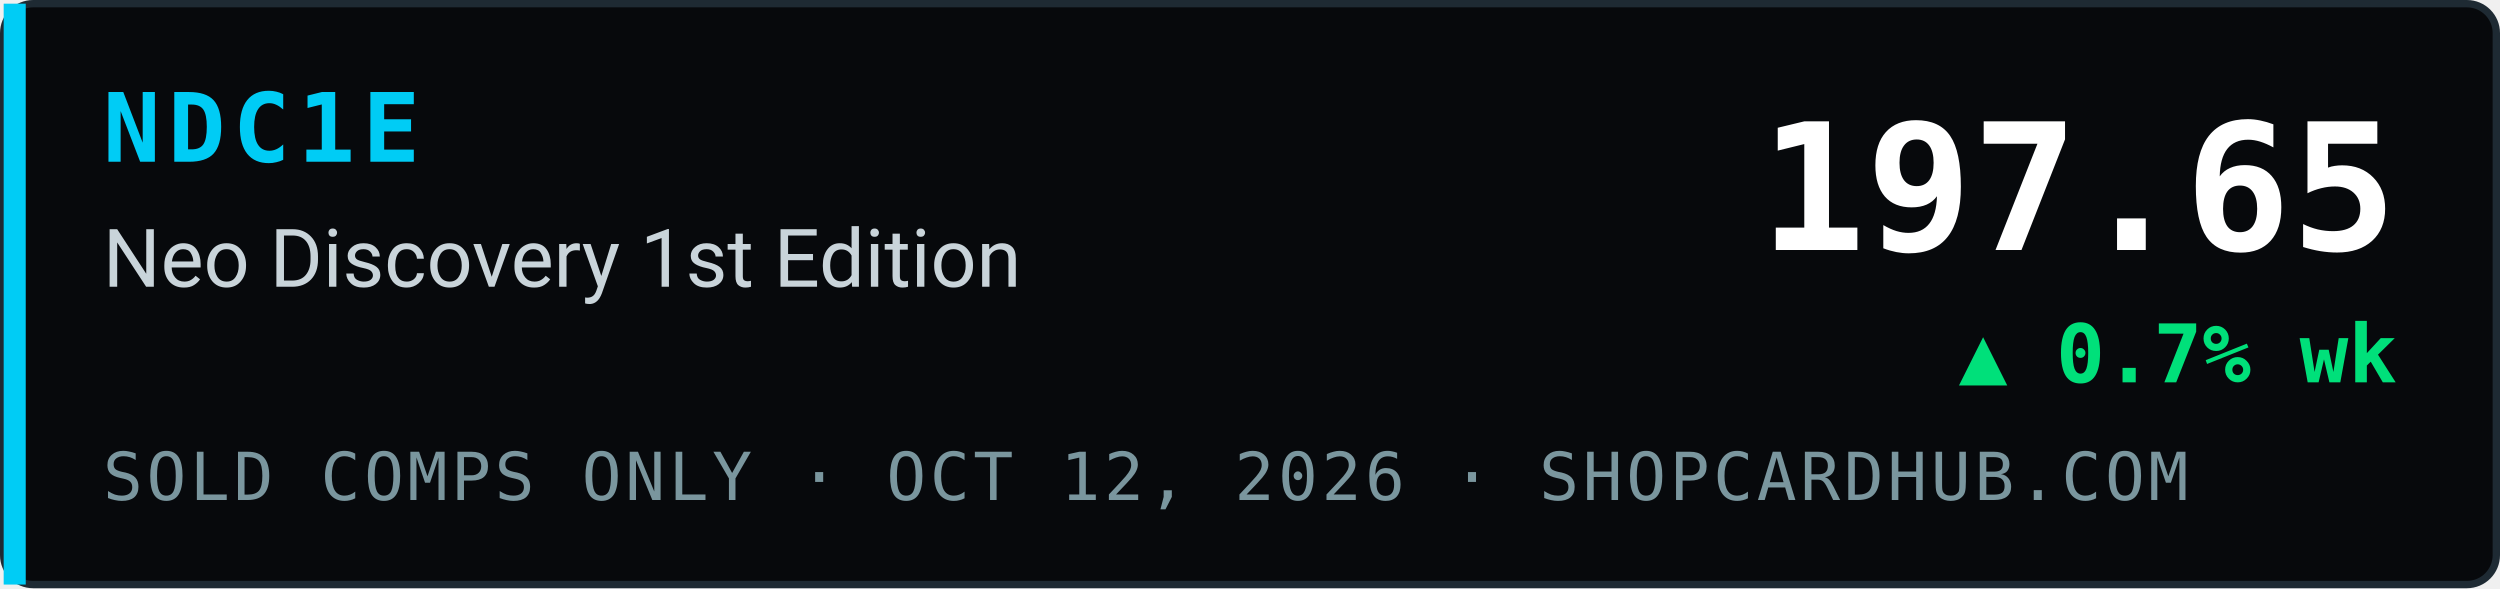
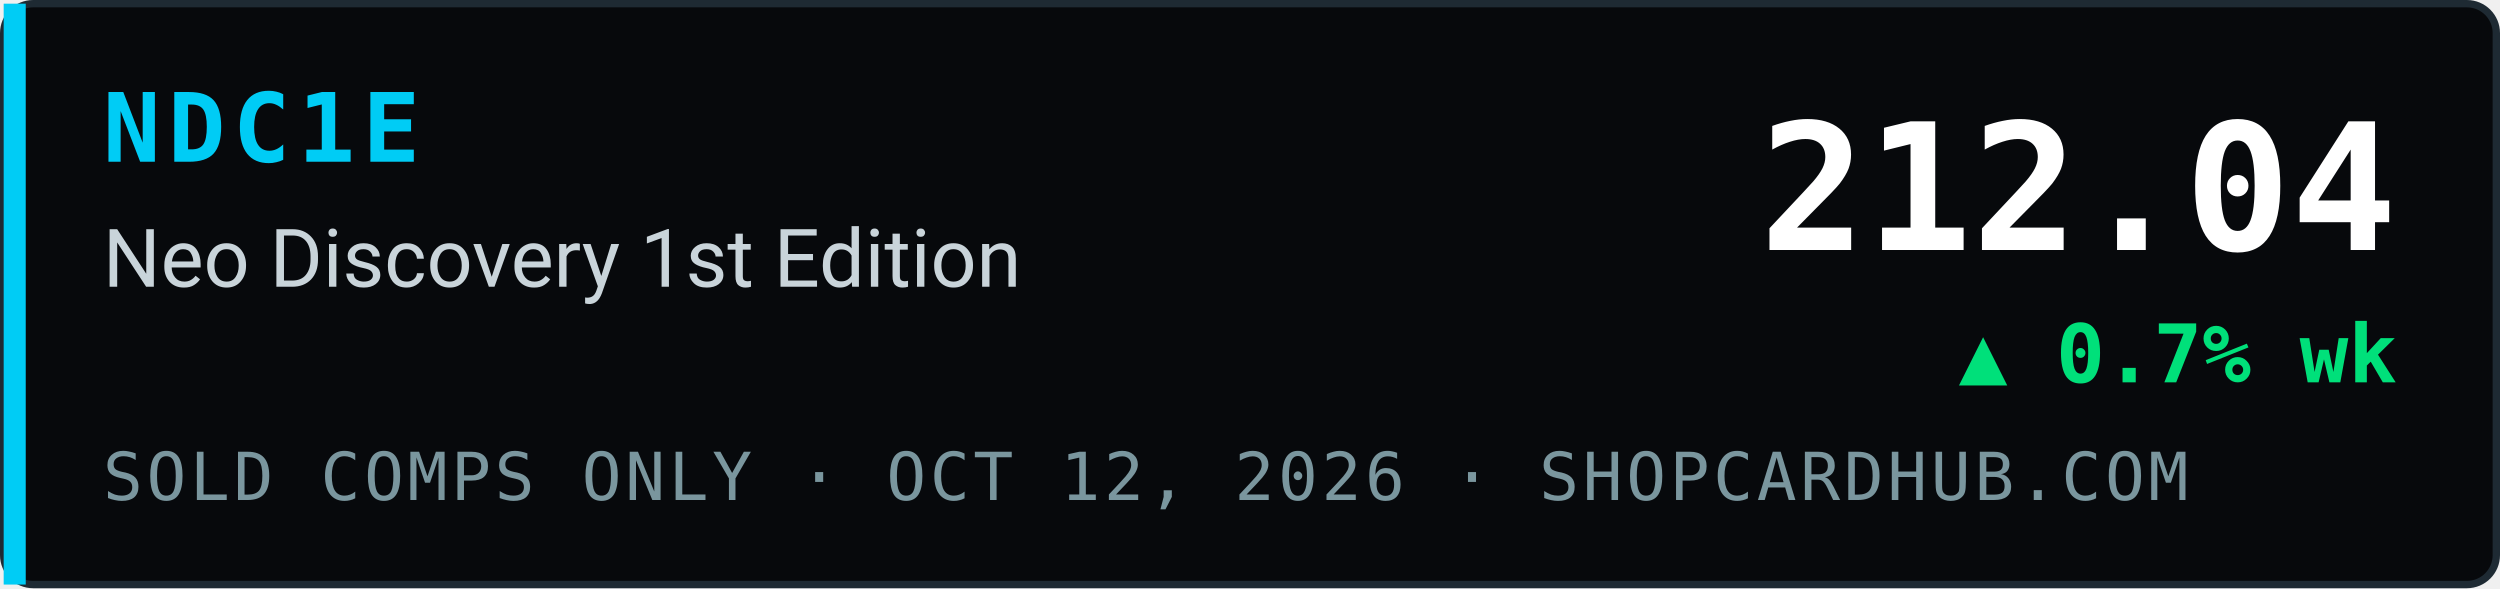
- <svg xmlns="http://www.w3.org/2000/svg" width="340" height="80" viewBox="0 0 340 80" role="img" aria-label="NDC1E Neo Discovery 1st Edition index 197.65, ▲ 0.7% wk, sold comps only, ShopCardHub">
+ <svg xmlns="http://www.w3.org/2000/svg" width="340" height="80" viewBox="0 0 340 80" role="img" aria-label="NDC1E Neo Discovery 1st Edition index 212.04, ▲ 0.7% wk, sold comps only, ShopCardHub">
  <rect x="0.5" y="0.5" width="339" height="79" rx="4" fill="#07090c" stroke="#1e2a33" />
  <rect x="0.5" y="0.5" width="3" height="79" fill="#00ccf5" />
  <text x="14" y="22" font-family="ui-monospace,SFMono-Regular,Menlo,Consolas,monospace" font-size="13" font-weight="700" fill="#00ccf5" letter-spacing="1">NDC1E</text>
  <text x="14" y="39" font-family="system-ui,-apple-system,Segoe UI,Roboto,Helvetica,Arial,sans-serif" font-size="11" fill="#c9d4da">Neo Discovery 1st Edition</text>
  <text x="14" y="68" font-family="ui-monospace,SFMono-Regular,Menlo,Consolas,monospace" font-size="9" fill="#7a969e" letter-spacing="0.5">SOLD COMPS ONLY · OCT 12, 2026 · SHOPCARDHUB.COM</text>
-   <text x="326" y="34" text-anchor="end" font-family="ui-monospace,SFMono-Regular,Menlo,Consolas,monospace" font-size="24" font-weight="700" fill="#ffffff">197.65</text>
+   <text x="326" y="34" text-anchor="end" font-family="ui-monospace,SFMono-Regular,Menlo,Consolas,monospace" font-size="24" font-weight="700" fill="#ffffff">212.04</text>
  <text x="326" y="52" text-anchor="end" font-family="ui-monospace,SFMono-Regular,Menlo,Consolas,monospace" font-size="11" font-weight="700" fill="#00e07a">▲ 0.7% wk</text>
</svg>
